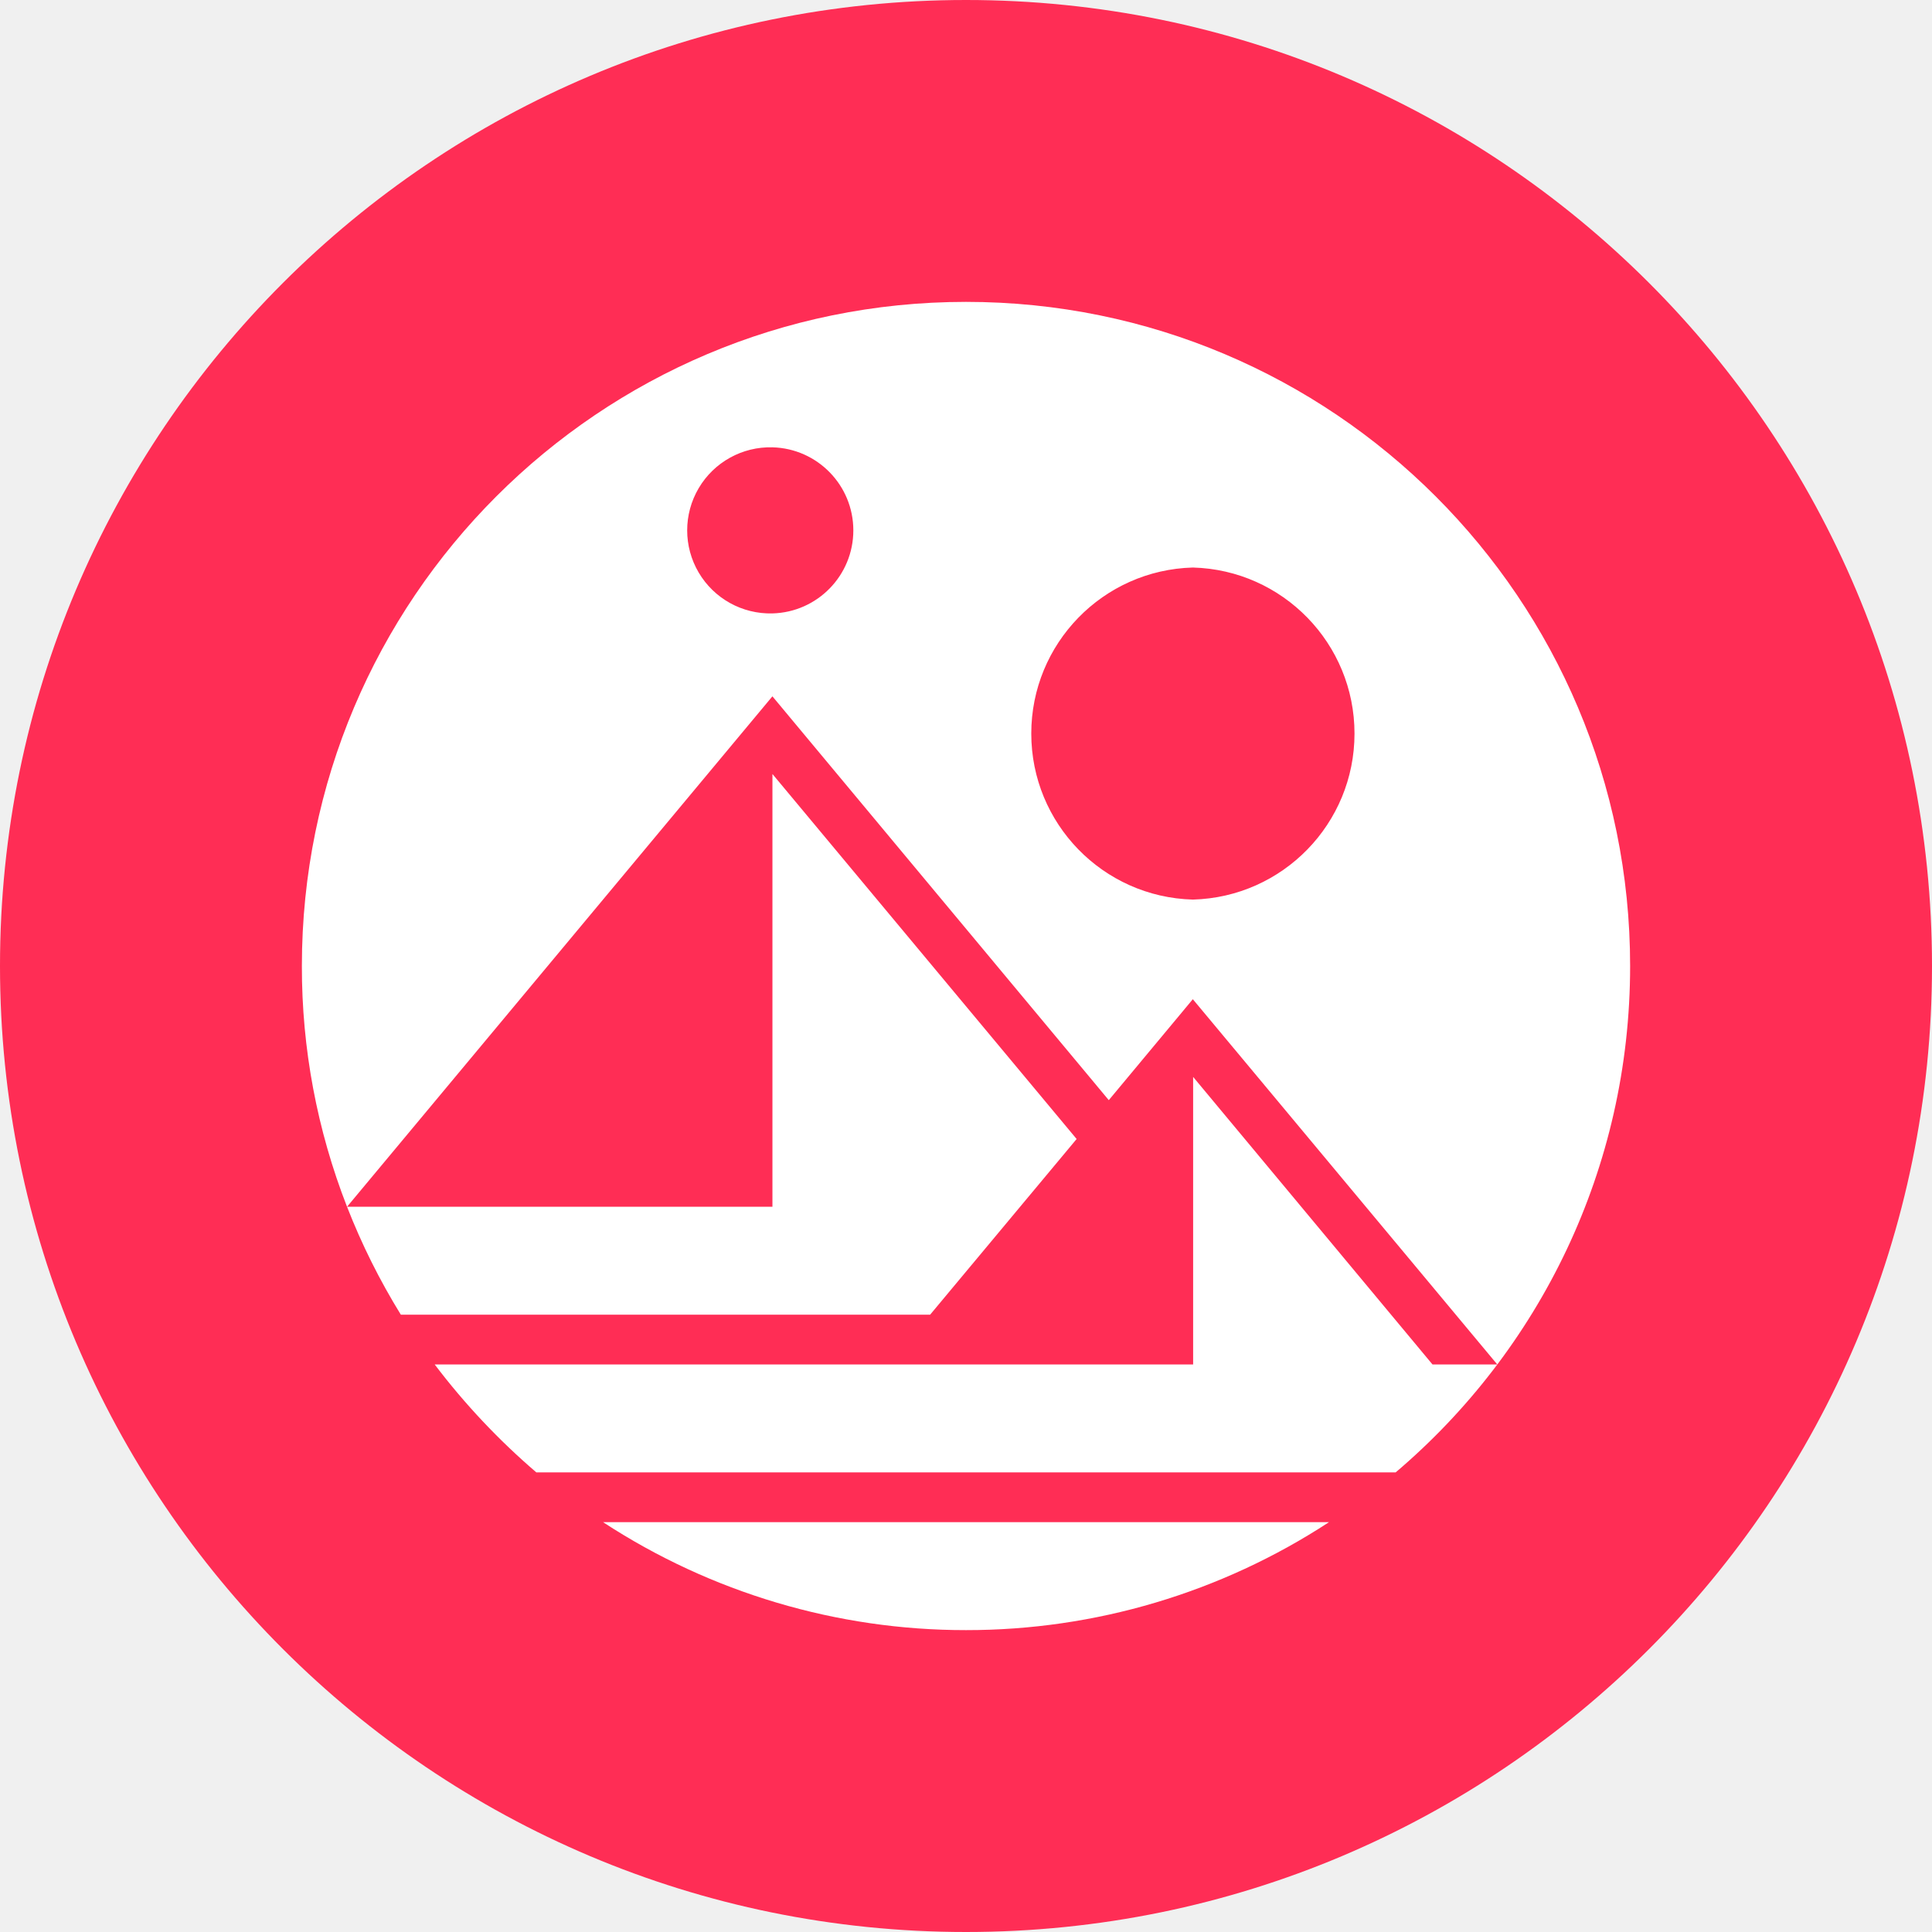
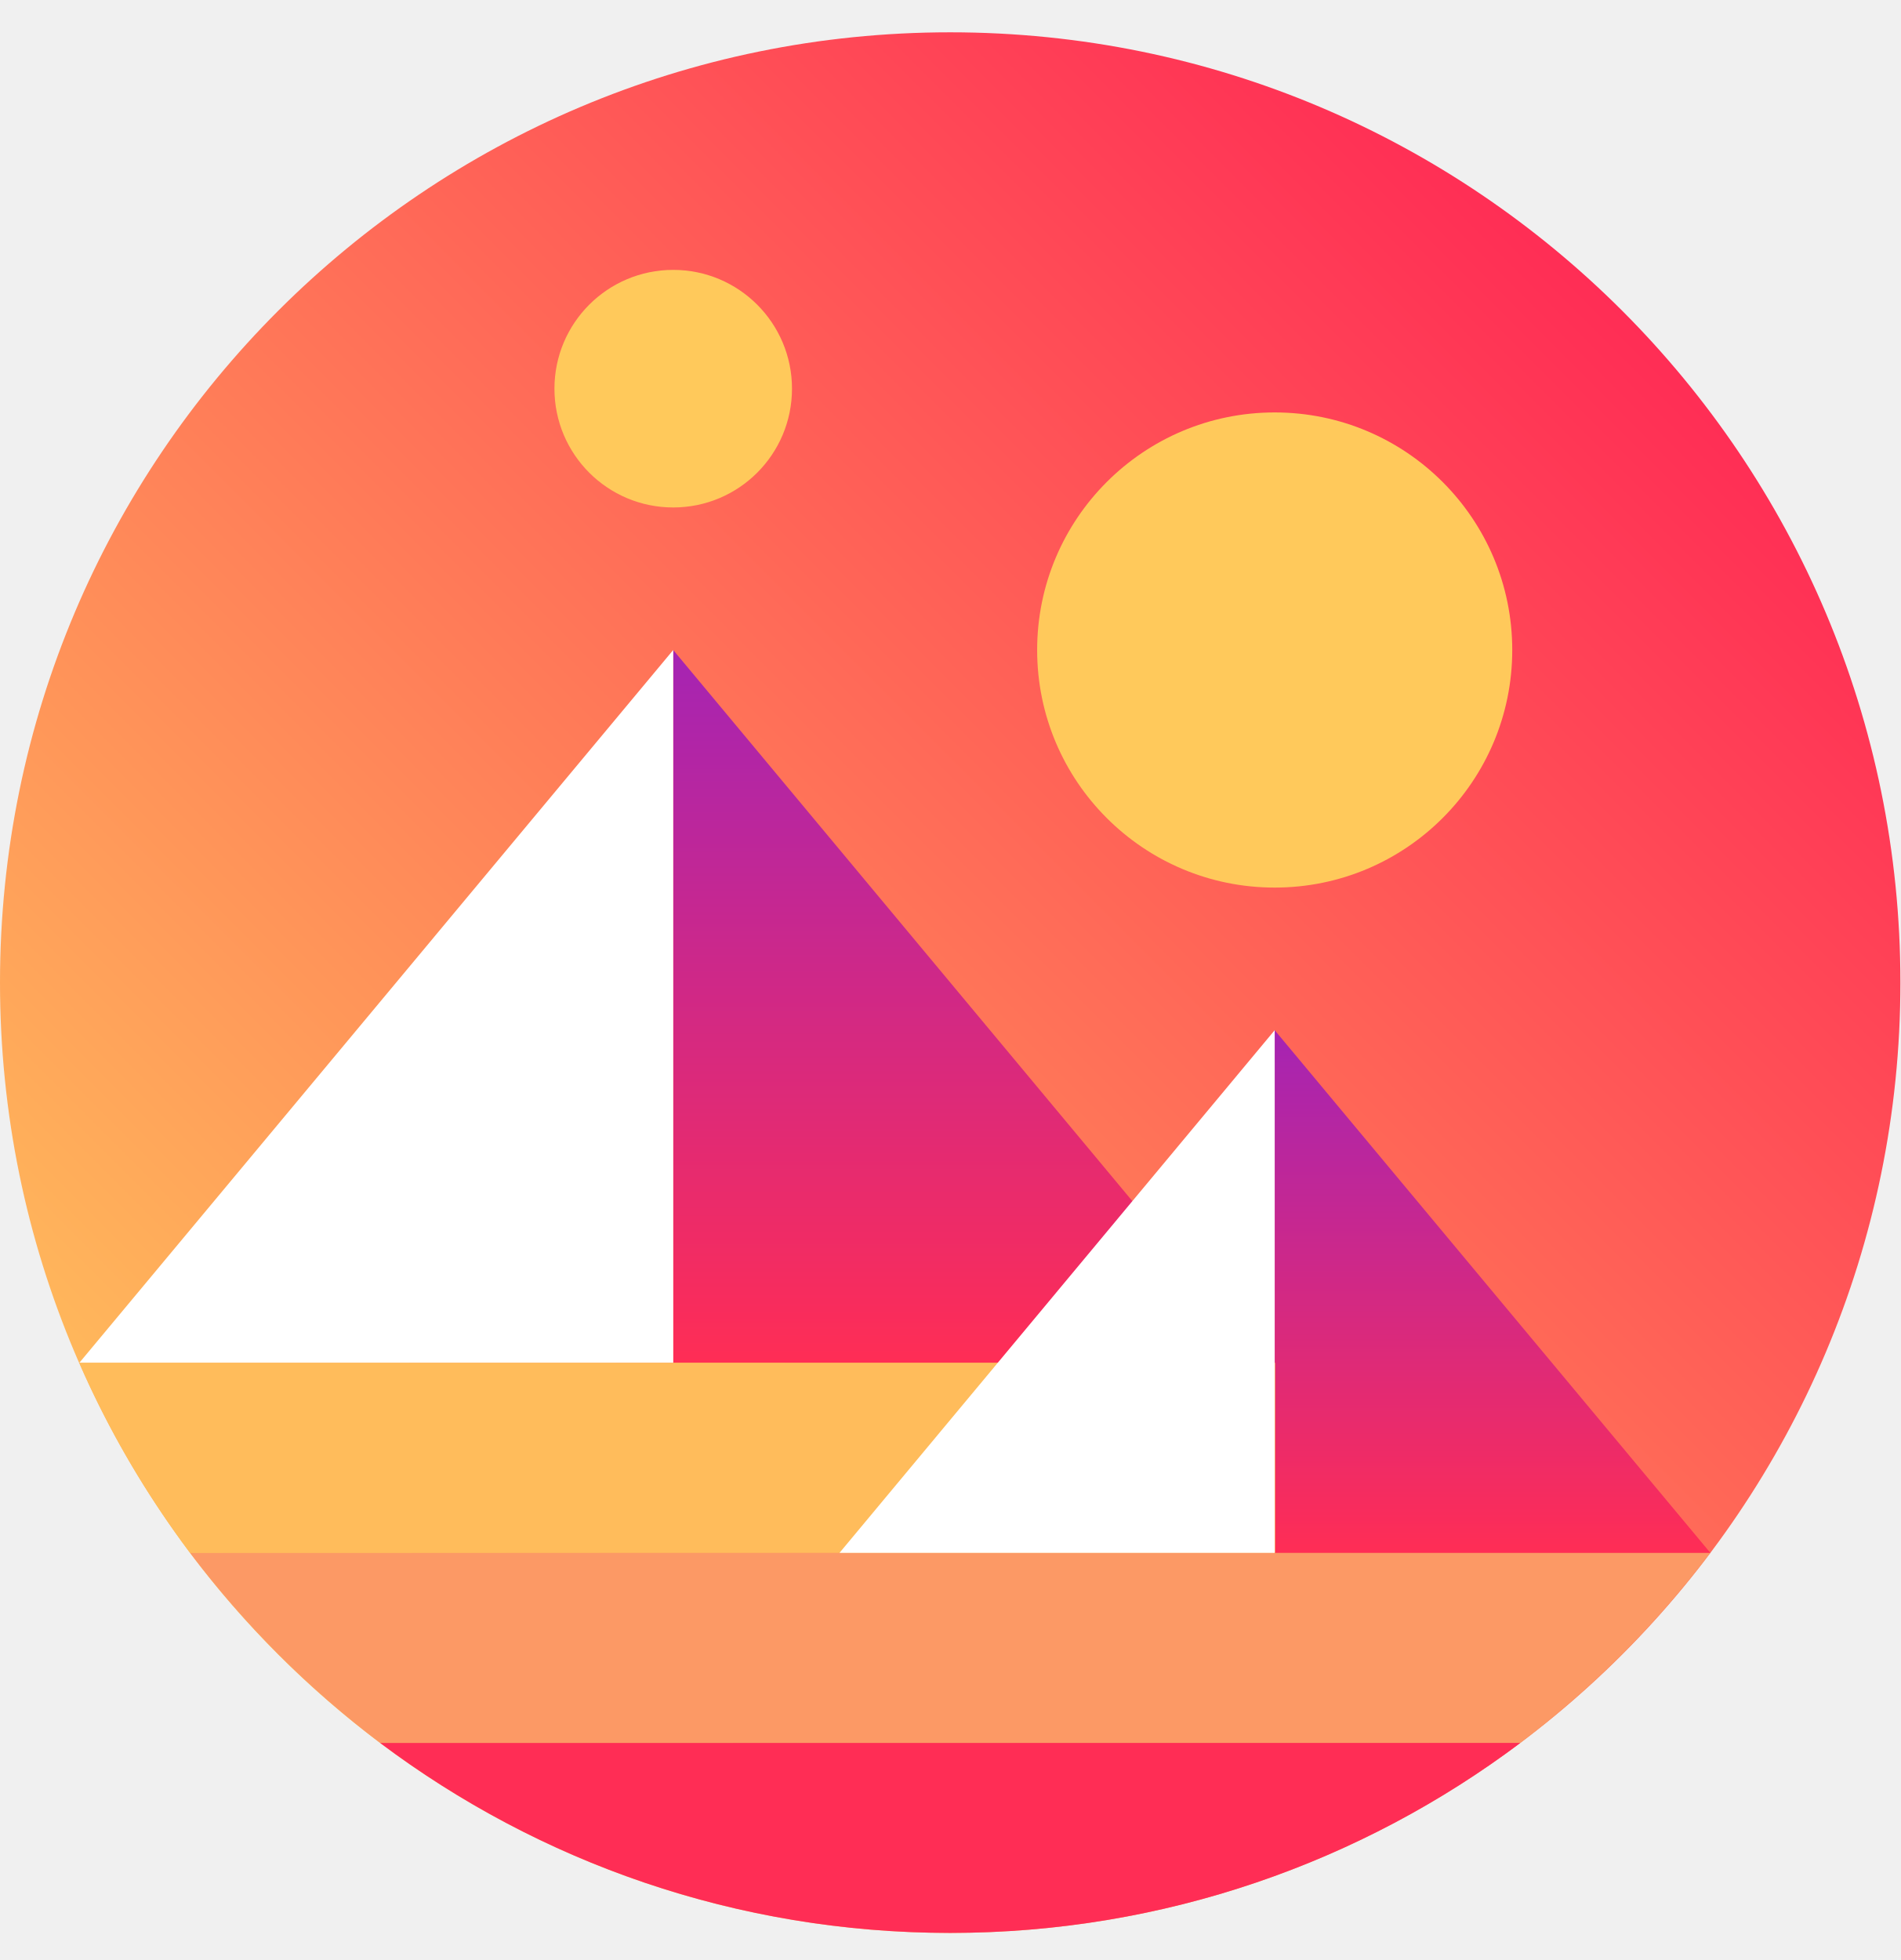
- <svg xmlns="http://www.w3.org/2000/svg" width="32" height="32" viewBox="0 0 32 32">
+ <svg xmlns="http://www.w3.org/2000/svg" width="32" height="33" viewBox="0 0 32 33" fill="none">
+   <g clip-path="url(#clip0)">
+     <path d="M16 32.544C24.837 32.544 32 25.381 32 16.544C32 7.708 24.837 0.544 16 0.544C7.163 0.544 0 7.708 0 16.544C0 25.381 7.163 32.544 16 32.544Z" fill="url(#paint0_linear)" />
+     <path fill-rule="evenodd" clip-rule="evenodd" d="M11.336 10.944V22.945H21.336L11.336 10.944Z" fill="url(#paint1_linear)" />
+     <path fill-rule="evenodd" clip-rule="evenodd" d="M1.336 22.945H11.336V10.944L1.336 22.945Z" fill="white" />
+     <path fill-rule="evenodd" clip-rule="evenodd" d="M3.2 26.144C4.112 27.352 5.192 28.432 6.4 29.344H25.6C26.808 28.432 27.888 27.352 28.8 26.144H3.2Z" fill="#FC9965" />
+     <path fill-rule="evenodd" clip-rule="evenodd" d="M6.4 29.345C9.072 31.352 12.4 32.544 16 32.544C19.6 32.544 22.928 31.352 25.6 29.345H6.4Z" fill="#FF2D55" />
+     <path fill-rule="evenodd" clip-rule="evenodd" d="M21.464 17.345V26.145H28.8L21.464 17.345Z" fill="url(#paint2_linear)" />
+     <path fill-rule="evenodd" clip-rule="evenodd" d="M21.464 22.945H1.336C1.832 24.088 2.464 25.16 3.2 26.145H21.472V22.945H21.464Z" fill="#FFBC5B" />
+     <path fill-rule="evenodd" clip-rule="evenodd" d="M14.136 26.145H21.464V17.345L14.136 26.145Z" fill="white" />
+     <path d="M21.464 14.944C23.673 14.944 25.464 13.154 25.464 10.944C25.464 8.735 23.673 6.944 21.464 6.944C19.255 6.944 17.464 8.735 17.464 10.944C17.464 13.154 19.255 14.944 21.464 14.944Z" fill="#FFC95B" />
+     <path d="M11.336 8.544C12.441 8.544 13.336 7.649 13.336 6.544C13.336 5.44 12.441 4.544 11.336 4.544C10.231 4.544 9.336 5.44 9.336 6.544C9.336 7.649 10.231 8.544 11.336 8.544Z" fill="#FFC95B" />
+   </g>
  <defs>
-     <filter id="a">
-       <feColorMatrix in="SourceGraphic" values="0 0 0 0 1 0 0 0 0 1 0 0 0 0 1 0 0 0 1 0" />
-     </filter>
+     <linearGradient id="paint0_linear" x1="27.314" y1="5.231" x2="4.686" y2="27.858" gradientUnits="userSpaceOnUse">
+       <stop stop-color="#FF2D55" />
+       <stop offset="1" stop-color="#FFBC5B" />
+     </linearGradient>
+     <linearGradient id="paint1_linear" x1="16.333" y1="10.944" x2="16.333" y2="22.945" gradientUnits="userSpaceOnUse">
+       <stop stop-color="#A524B3" />
+       <stop offset="1" stop-color="#FF2D55" />
+     </linearGradient>
+     <linearGradient id="paint2_linear" x1="25.13" y1="17.345" x2="25.13" y2="26.145" gradientUnits="userSpaceOnUse">
+       <stop stop-color="#A524B3" />
+       <stop offset="1" stop-color="#FF2D55" />
+     </linearGradient>
+     <clipPath id="clip0">
+       <rect width="32" height="32" fill="white" transform="translate(0 0.544434)" />
+     </clipPath>
  </defs>
-   <g fill="none" fill-rule="evenodd">
-     <circle fill="#FF2D55" fill-rule="nonzero" cx="16" cy="16" r="16" />
-     <g filter="url(#a)">
-       <path d="M12.793 11.534l-7.045 8.454A10.912 10.912 0 015 16C5 9.923 9.923 5 16 5c6.078 0 11 4.923 11 11 0 3.36-1.507 6.369-3.883 8.387H8.883A11.511 11.511 0 017.2 22.6h12.562v-4.763l3.965 4.763H24.8l-5.043-6.05-1.392 1.672-5.571-6.688zM19.758 9.4a2.751 2.751 0 000 5.5 2.751 2.751 0 000-5.5zm-6.963-1.991a1.376 1.376 0 100 2.751 1.376 1.376 0 000-2.751zM9.989 25.212h12.023A10.97 10.97 0 0116 27a10.97 10.97 0 01-6.011-1.788zm7.843-6.346l-2.426 2.909H6.639a11.056 11.056 0 01-.891-1.787h7.046V12.82l5.038 6.045z" fill="#16141A" fill-rule="nonzero" />
-     </g>
-   </g>
</svg>
